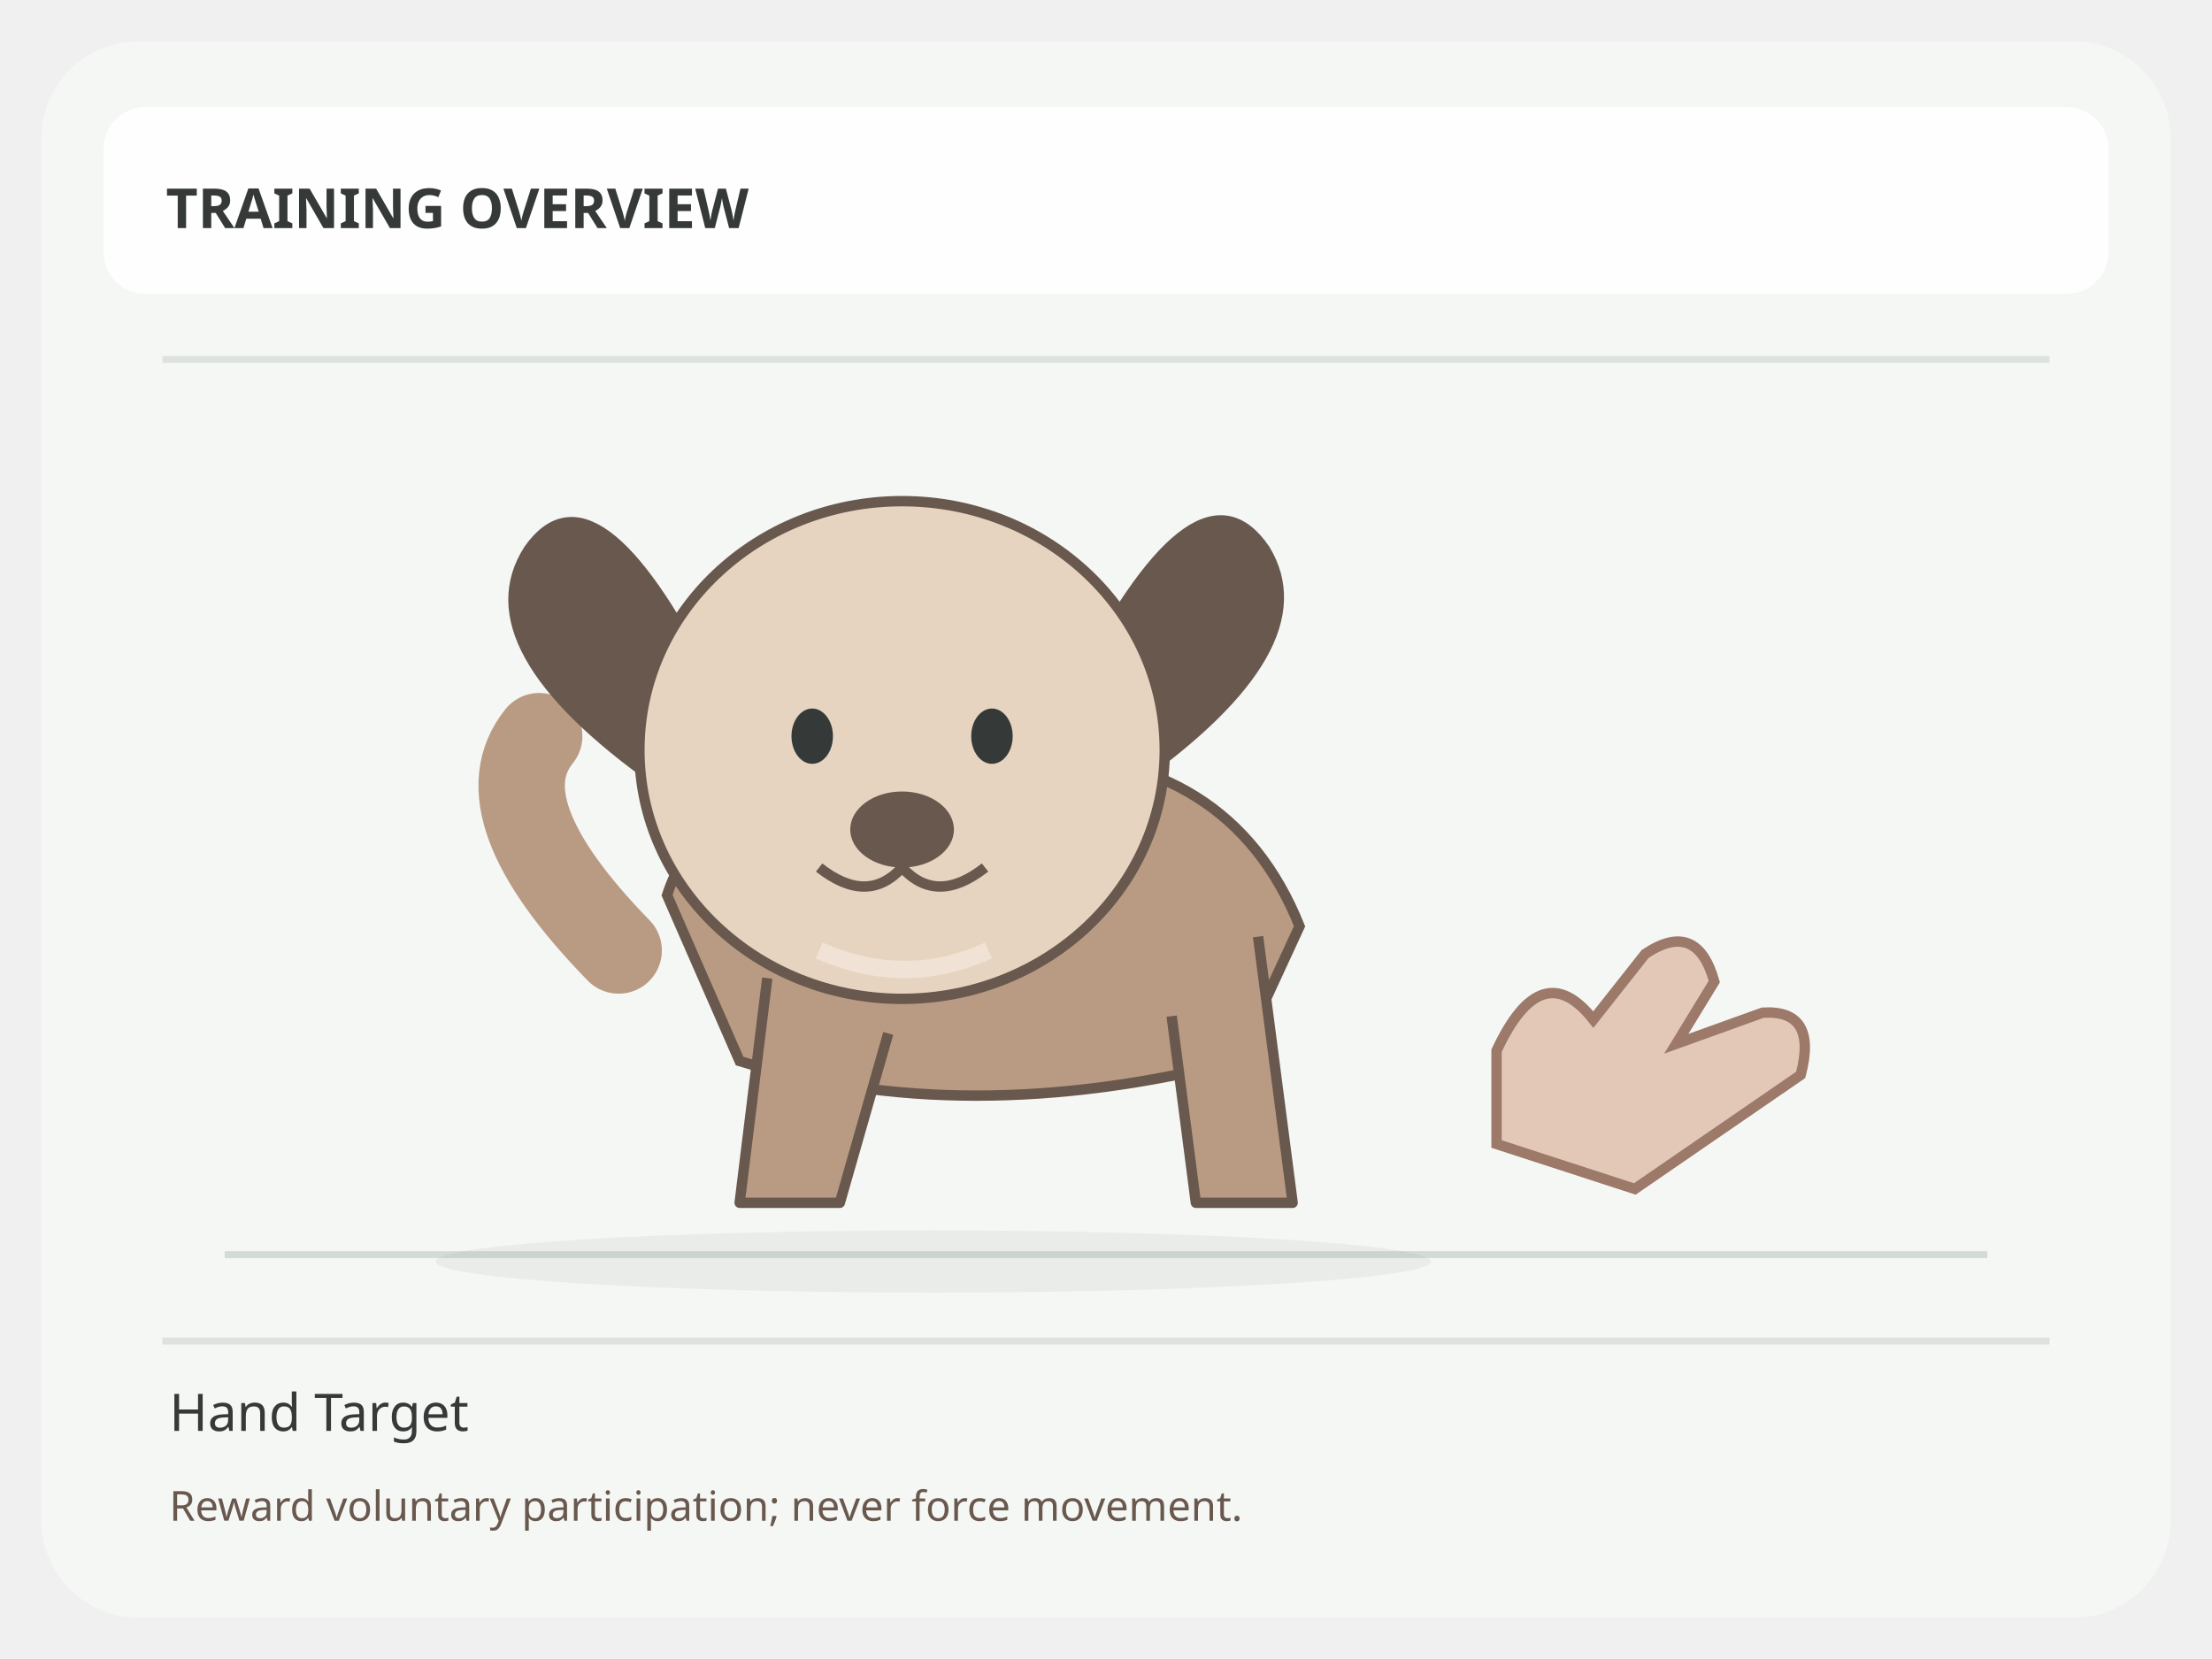
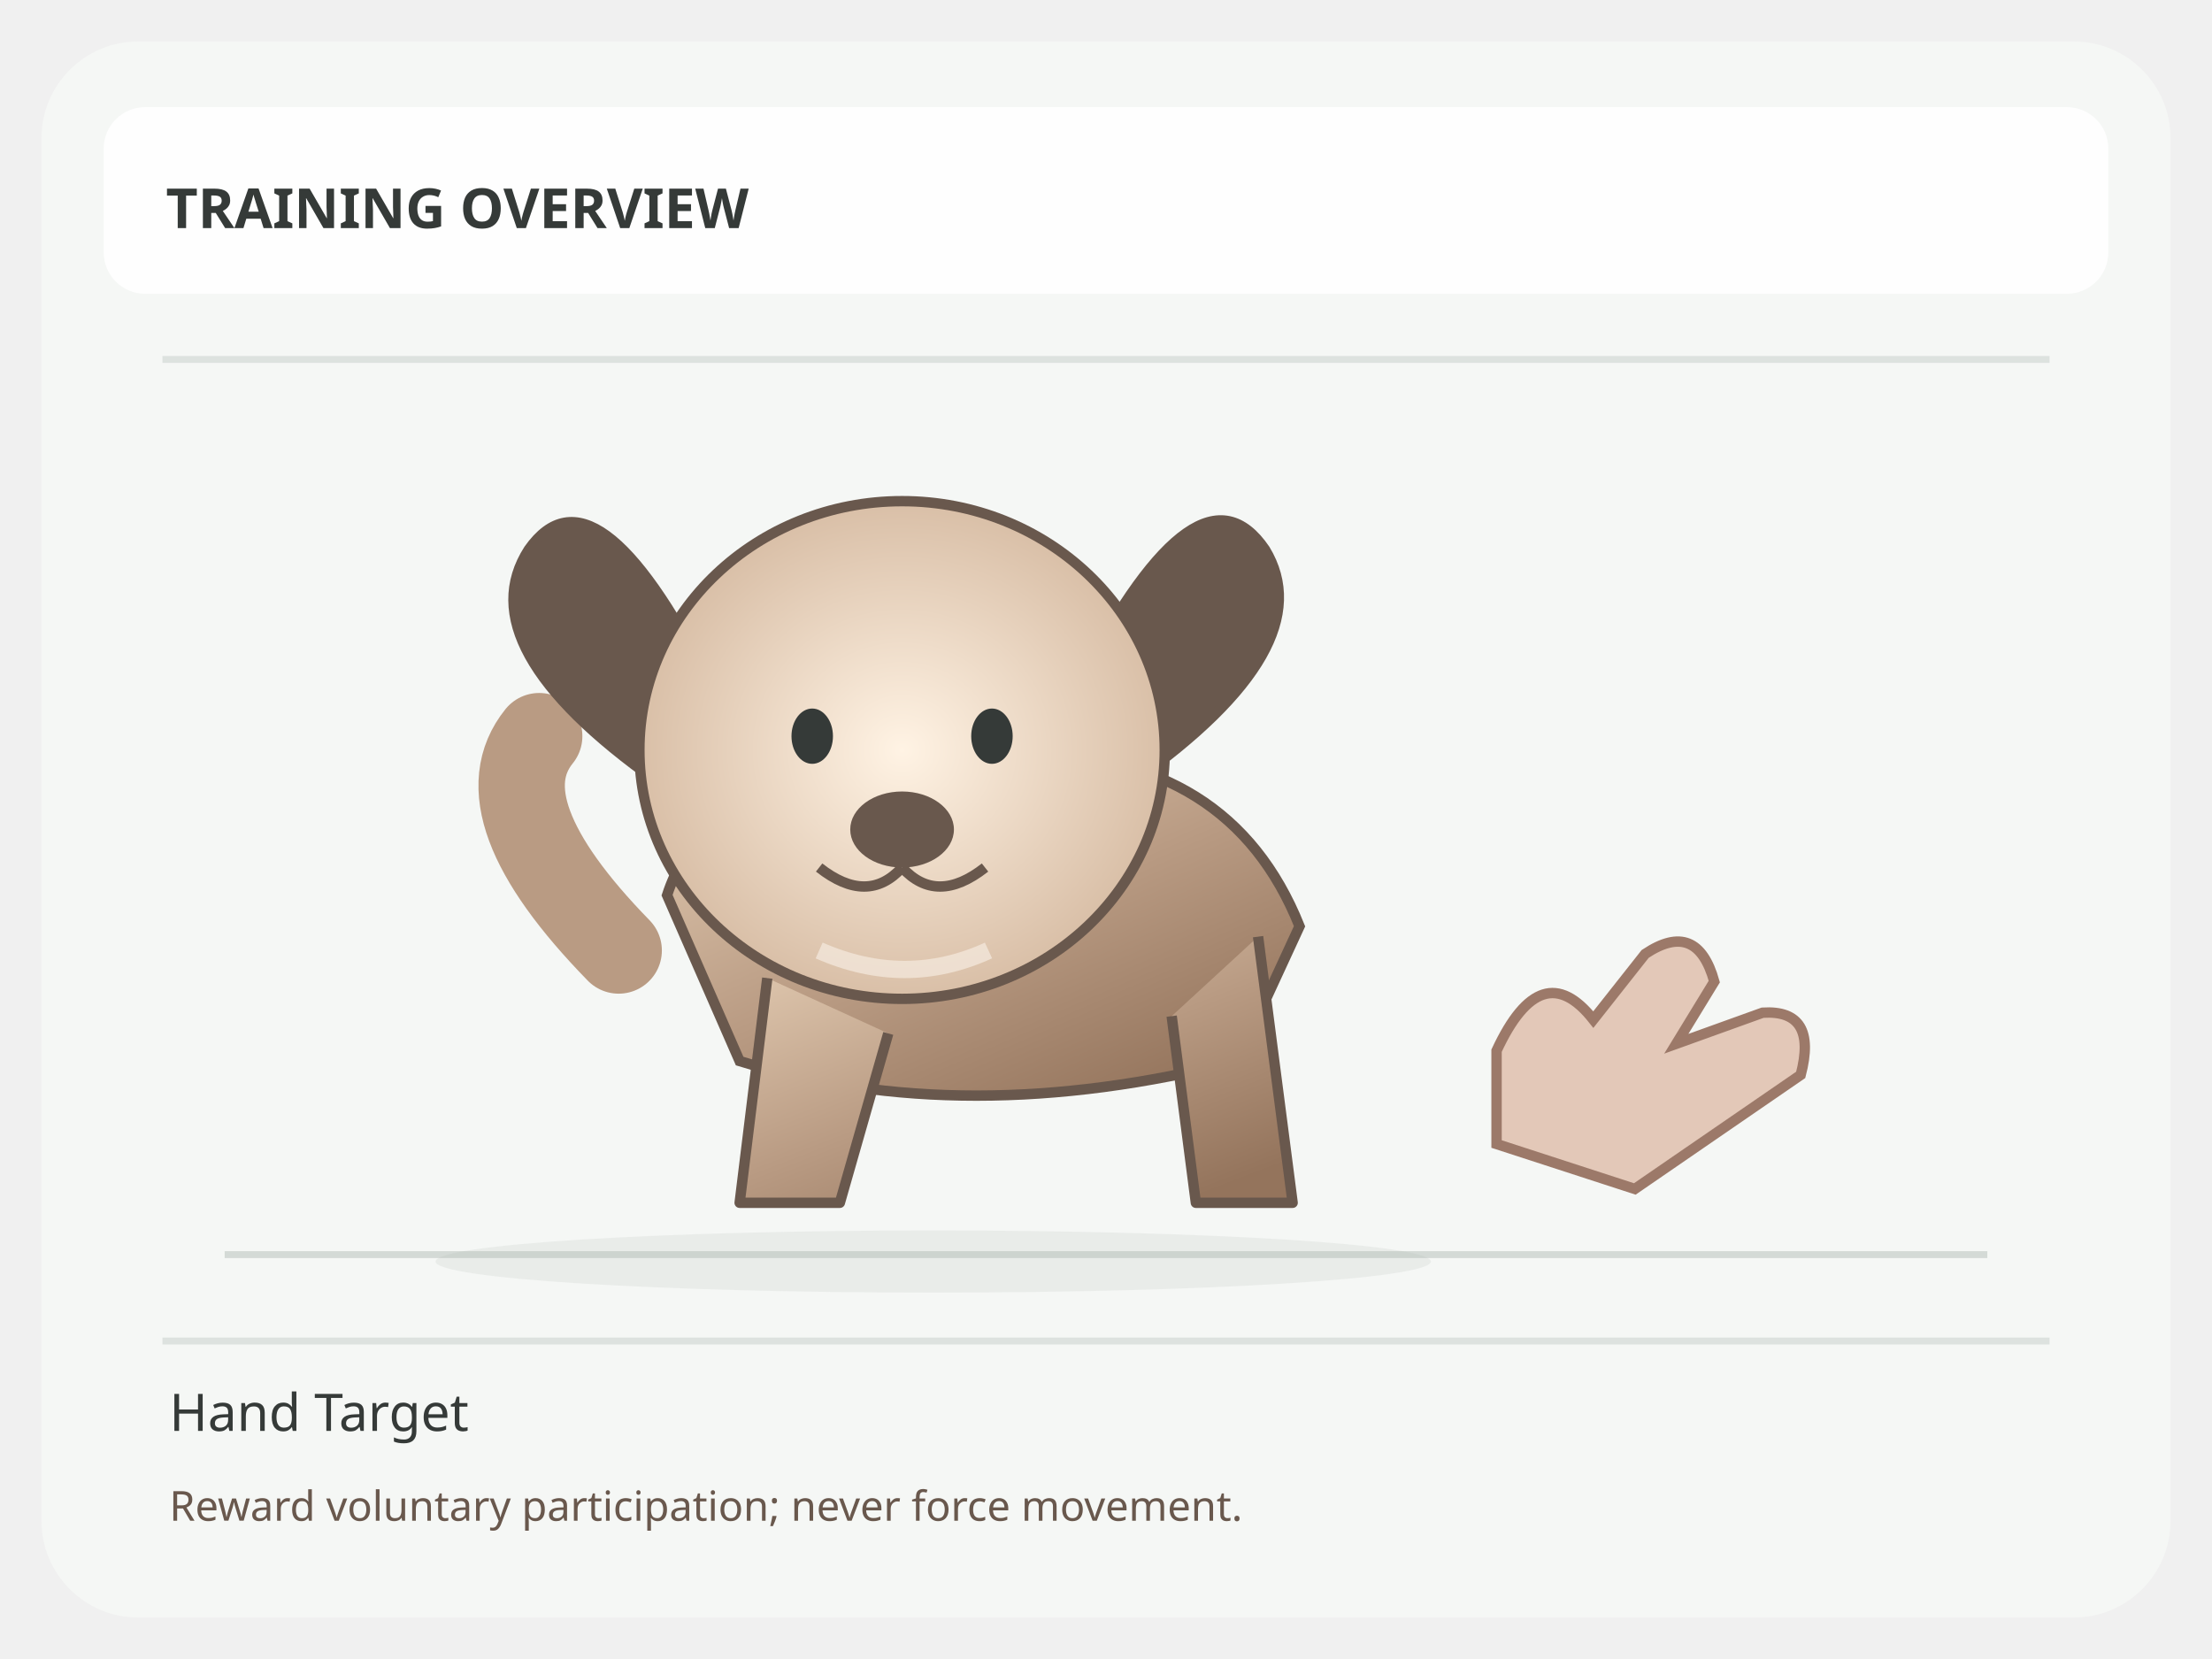
<svg xmlns="http://www.w3.org/2000/svg" viewBox="0 0 640 480" role="img" aria-labelledby="title description">
+   <defs>
+     <linearGradient id="fur" x1="0" y1="0" x2=".8" y2="1">
+       <stop offset="0" stop-color="#E5CEB5" />
+       <stop offset=".55" stop-color="#B99B83" />
+       <stop offset="1" stop-color="#94745C" />
+     </linearGradient>
+     <radialGradient id="muzzle">
+       <stop stop-color="#FFF3E4" />
+       <stop offset="1" stop-color="#D9BFA7" />
+     </radialGradient>
+   </defs>
+   <style>text,tspan{font-family:"Poppins",sans-serif!important}</style>
  <rect x="12" y="12" width="616" height="456" rx="28" fill="#F5F7F5" />
  <rect x="30" y="31" width="580" height="54" rx="12" fill="#FFFFFF" opacity=".9" />
-   <text x="48" y="66" font-family="sans-serif" font-size="16" font-weight="700" fill="#353A38">TRAINING OVERVIEW</text>
+   <text x="48" y="66" font-family="Poppins, sans-serif" font-size="16" font-weight="700" fill="#353A38">TRAINING OVERVIEW</text>
  <path d="M47 104h546" stroke="#DDE2DF" stroke-width="2" />
  <path d="M65 363h510" stroke="#D4DAD6" stroke-width="2" />
  <ellipse cx="270" cy="365" rx="144" ry="9" fill="#A9B0AB" opacity=".15" />
  <path d="M433 304q13-28 28-9l15-19q15-10 20 8l-11 18 25-9q16-1 11 18l-48 33-40-13z" fill="#E3C8B8" stroke="#9C7969" stroke-width="3" />
  <g transform="translate(0 0)">
    <path d="M179 275Q139 234 156 213" fill="none" stroke="#B99B83" stroke-width="25" stroke-linecap="round" />
-     <path d="M193 259Q208 213 296 218Q356 218 376 268L358 307Q279 327 214 307Z" fill="#B99B83" stroke="#69584D" stroke-width="3" />
-     <path d="M222 283l-8 65h29l14-49m82-5 7 54h28l-10-77" fill="#B99B83" stroke="#69584D" stroke-width="3" stroke-linejoin="round" />
+     <path d="M193 259Q208 213 296 218Q356 218 376 268L358 307Q279 327 214 307Z" fill="url(#fur)" stroke="#69584D" stroke-width="3" />
+     <path d="M222 283l-8 65h29l14-49m82-5 7 54h28l-10-77" fill="url(#fur)" stroke="#69584D" stroke-width="3" stroke-linejoin="round" />
    <path d="M205 197q-33-65-52-38-18 28 37 67m123-30q34-65 53-37 17 28-38 67" fill="#69584D" stroke="#69584D" stroke-width="3" />
-     <ellipse cx="261" cy="217" rx="76" ry="72" fill="#E6D4C1" stroke="#69584D" stroke-width="3" />
+     <ellipse cx="261" cy="217" rx="76" ry="72" fill="url(#muzzle)" stroke="#69584D" stroke-width="3" />
    <ellipse cx="235" cy="213" rx="6" ry="8" fill="#353A38" />
    <ellipse cx="287" cy="213" rx="6" ry="8" fill="#353A38" />
    <ellipse cx="261" cy="240" rx="15" ry="11" fill="#69584D" />
    <path d="M261 251q-10 11-24 0m24 0q10 11 24 0" stroke="#69584D" stroke-width="3" fill="none" />
    <path d="M237 275q25 11 49 0" stroke="#F2E6D9" stroke-width="5" fill="none" opacity=".8" />
  </g>
  <path d="M47 388h546" stroke="#DDE2DF" stroke-width="2" />
-   <text x="49" y="414" font-family="sans-serif" font-size="15" fill="#353A38">Hand Target</text>
-   <text x="49" y="440" font-family="sans-serif" font-size="12" fill="#69584D">Reward voluntary participation; never force movement.</text>
+   <text x="49" y="414" font-family="Poppins, sans-serif" font-size="15" fill="#353A38">Hand Target</text>
+   <text x="49" y="440" font-family="Poppins, sans-serif" font-size="12" fill="#69584D">Reward voluntary participation; never force movement.</text>
</svg>
